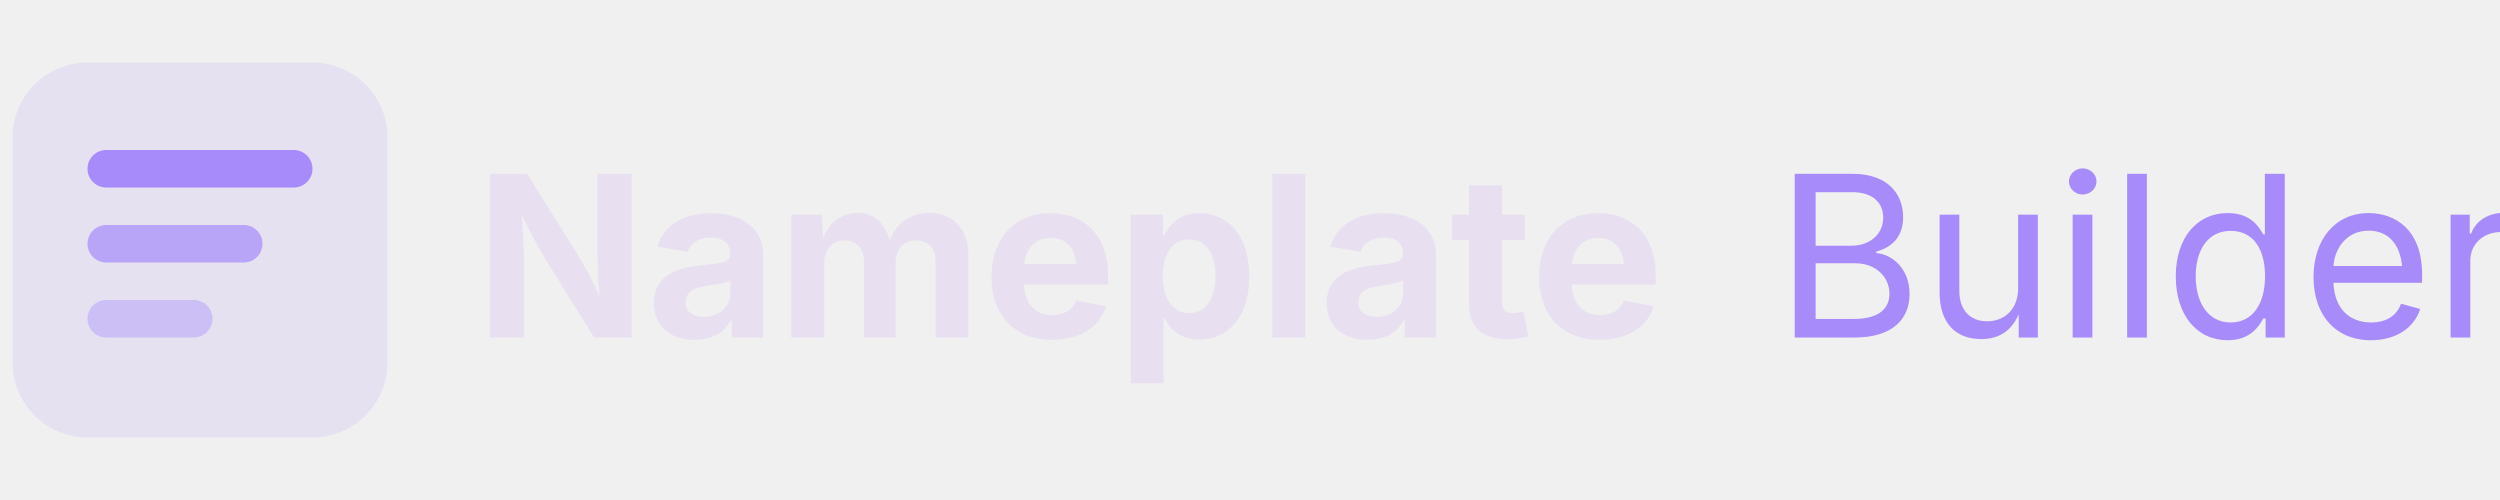
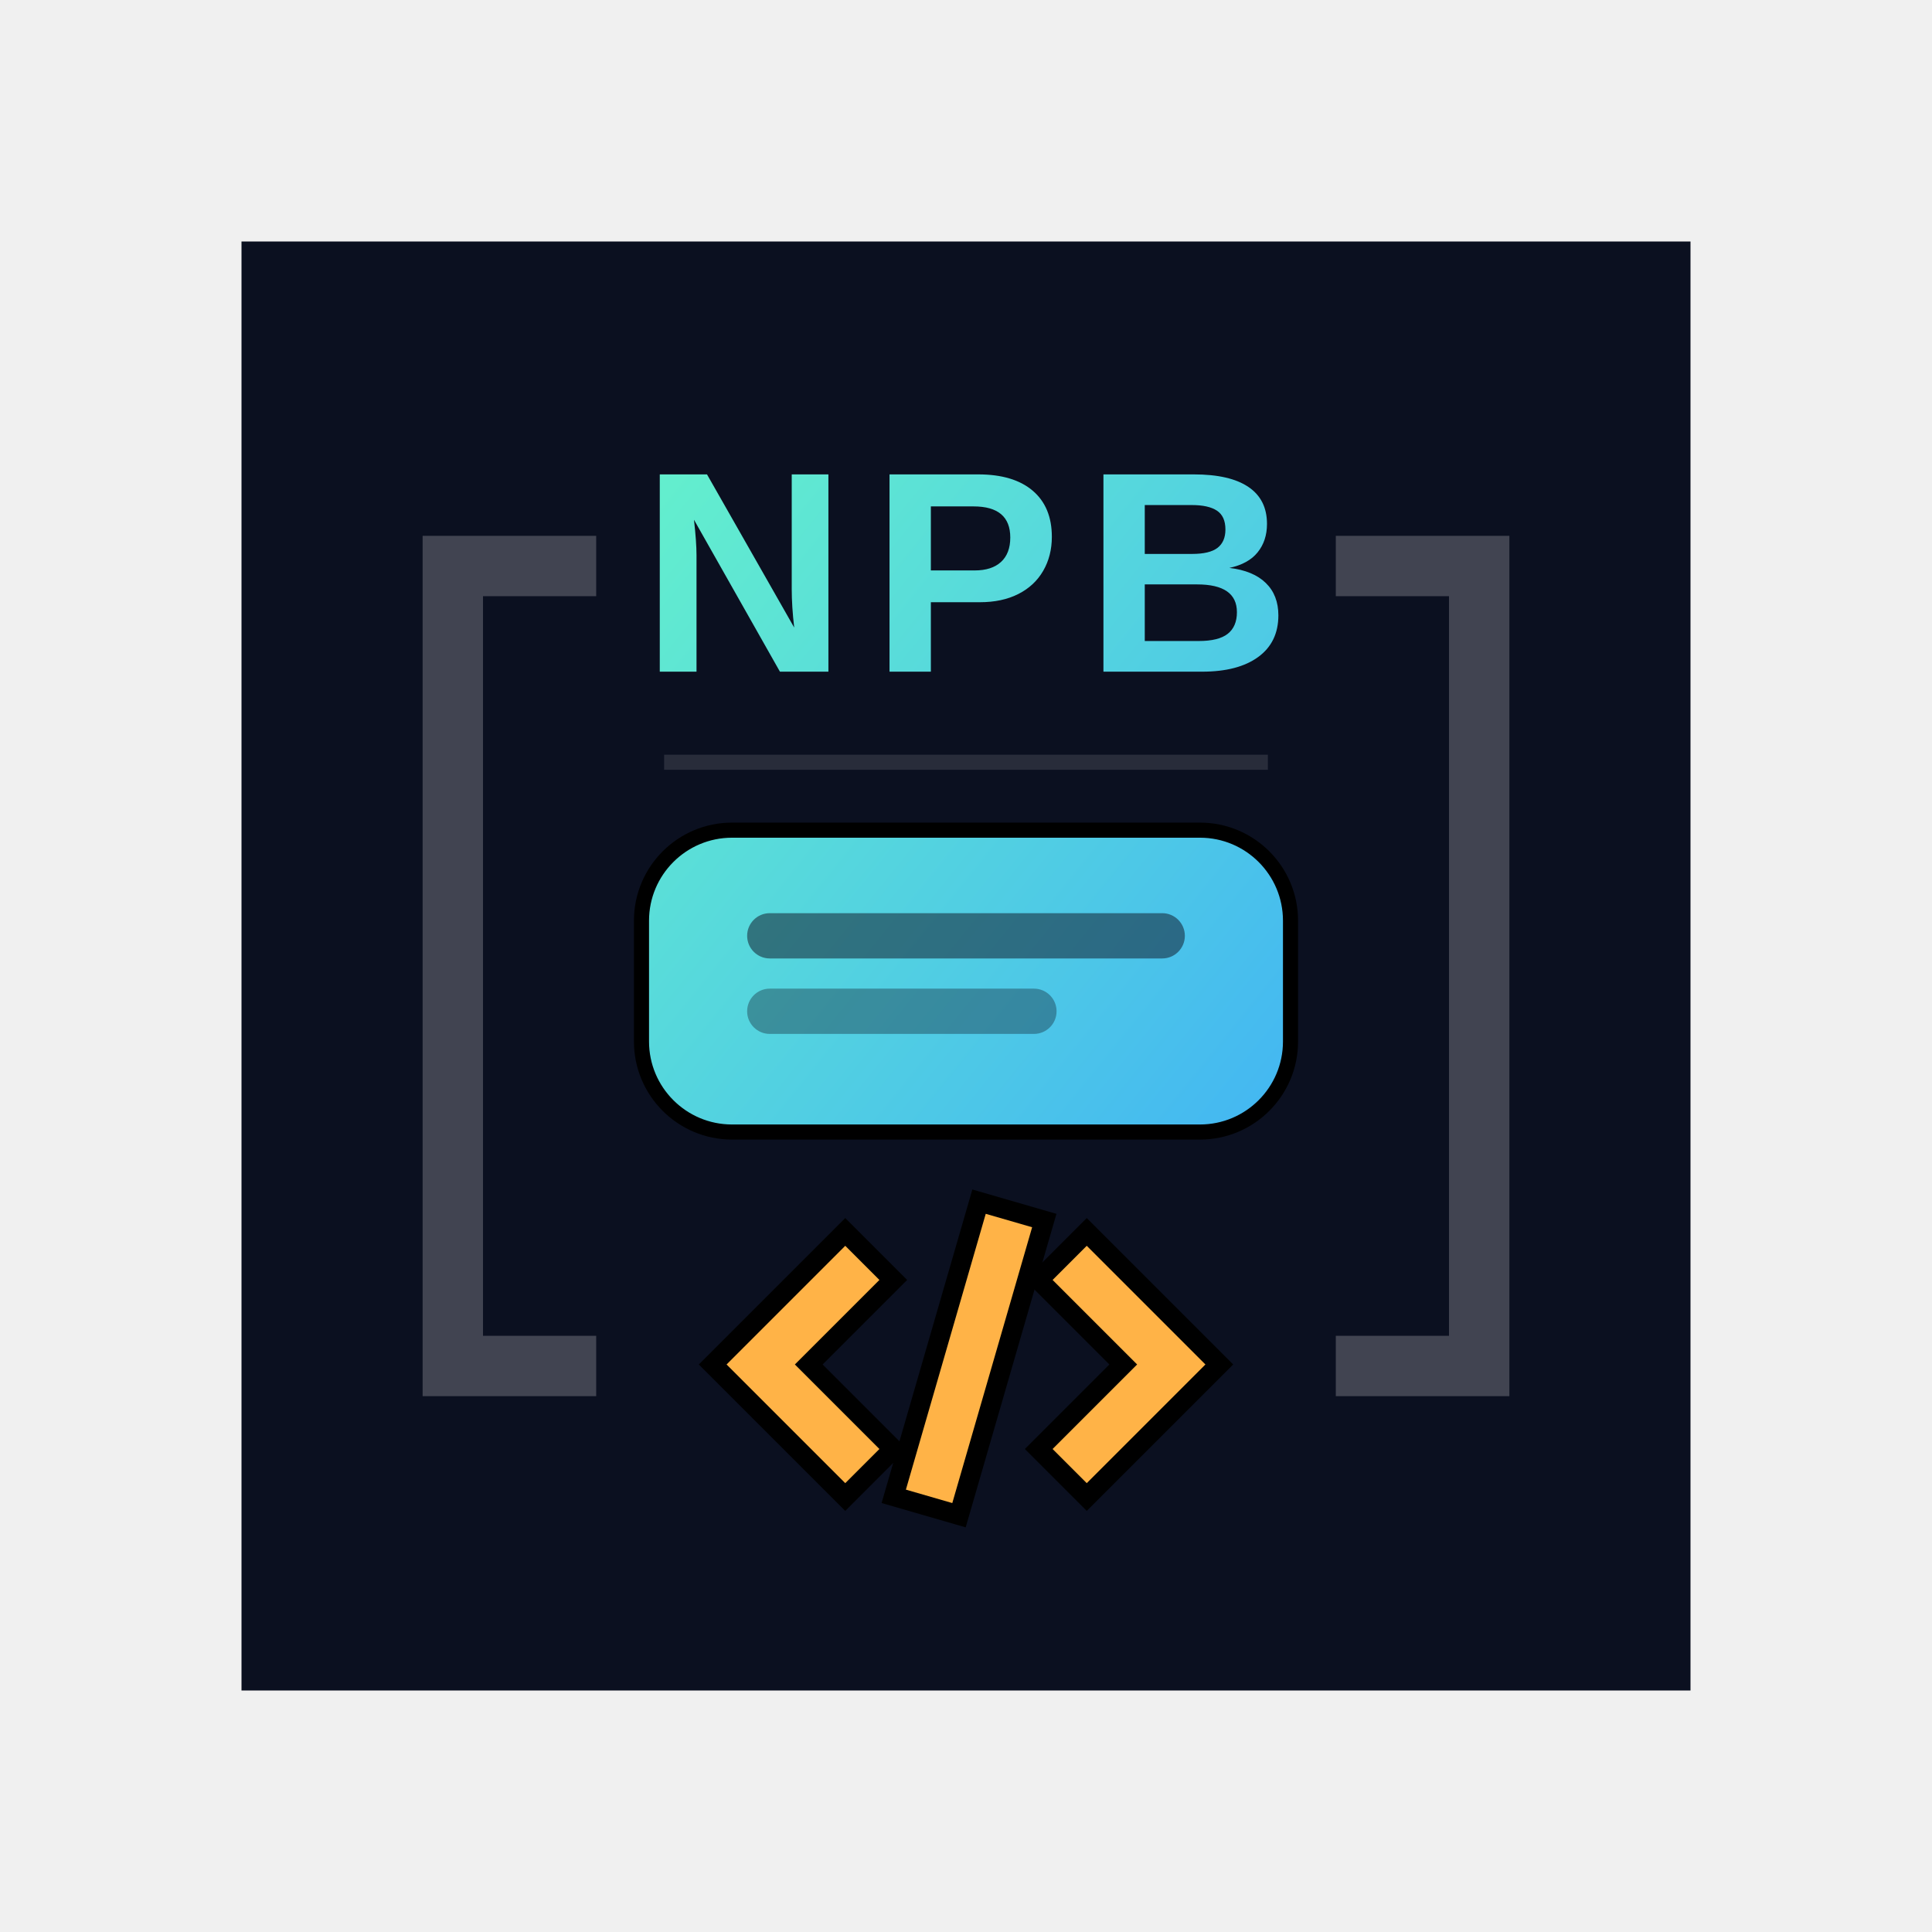
- <svg xmlns="http://www.w3.org/2000/svg" viewBox="0 0 200 40" fill="none">
-   <rect x="2" y="6" width="28" height="28" rx="5" fill="#A78BFA" opacity="0.15" stroke="#A78BFA" stroke-width="2" />
-   <rect x="7" y="12" width="18" height="3" rx="1.5" fill="#A78BFA" />
-   <rect x="7" y="18" width="14" height="3" rx="1.5" fill="#A78BFA" opacity="0.7" />
-   <rect x="7" y="24" width="10" height="3" rx="1.5" fill="#A78BFA" opacity="0.4" />
-   <text x="38" y="27" font-family="system-ui, -apple-system, sans-serif" font-size="18" font-weight="700" fill="#E8E0F0">Nameplate</text>
-   <text x="142" y="27" font-family="system-ui, -apple-system, sans-serif" font-size="18" font-weight="400" fill="#A78BFA">Builder</text>
+ <svg xmlns="http://www.w3.org/2000/svg" viewBox="0 0 512 512" role="img" aria-label="NPB API Plugin icon">
+   <defs>
+     <linearGradient id="cyan" x1="120" y1="140" x2="392" y2="360" gradientUnits="userSpaceOnUse">
+       <stop offset="0" stop-color="#68F7C8" />
+       <stop offset="1" stop-color="#38A3FF" />
+     </linearGradient>
+     <linearGradient id="orange" x1="0" y1="310" x2="0" y2="390" gradientUnits="userSpaceOnUse">
+       <stop offset="0" stop-color="#FFB347" />
+       <stop offset="0.5" stop-color="#FF8C00" />
+       <stop offset="1" stop-color="#C45A00" />
+     </linearGradient>
+   </defs>
+   <rect x="64" y="64" width="384" height="384" rx="0" fill="#0B1020" />
+   <path d="M150 150 H120 V362 H150" fill="none" stroke="#FFFFFF" stroke-opacity="0.22" stroke-width="16" stroke-linecap="square" />
+   <path d="M362 150 H392 V362 H362" fill="none" stroke="#FFFFFF" stroke-opacity="0.22" stroke-width="16" stroke-linecap="square" />
+   <text x="256" y="178" text-anchor="middle" font-family="Poppins, Montserrat, Arial, sans-serif" font-size="76" font-weight="700" fill="url(#cyan)" letter-spacing="6">
+         NPB
+     </text>
+   <rect x="176" y="200" width="160" height="4" fill="#FFFFFF" opacity="0.12" />
+   <rect x="170" y="220" width="172" height="80" rx="24" fill="url(#cyan)" stroke="#000000" stroke-width="4" />
+   <rect x="198" y="242" width="116" height="12" rx="6" fill="#0B1020" opacity="0.50" />
+   <rect x="198" y="262" width="82" height="12" rx="6" fill="#0B1020" opacity="0.35" />
+   <g transform="translate(256,256) scale(0.8) translate(-256,-256)">
+     <g transform="translate(256,388)">
+       <g stroke="#000000" stroke-width="29" stroke-linecap="square" stroke-linejoin="miter" fill="none">
+         <path d="M-40 -28 L-68 0 L-40 28" />
+         <path d="M-10 36 L12 -40" />
+         <path d="M40 -28 L68 0 L40 28" />
+       </g>
+       <g stroke="url(#orange)" stroke-width="16" stroke-linecap="square" stroke-linejoin="miter" fill="none">
+         <path d="M-40 -28 L-68 0 L-40 28" />
+         <path d="M-10 36 L12 -40" />
+         <path d="M40 -28 L68 0 L40 28" />
+       </g>
+     </g>
+   </g>
</svg>
